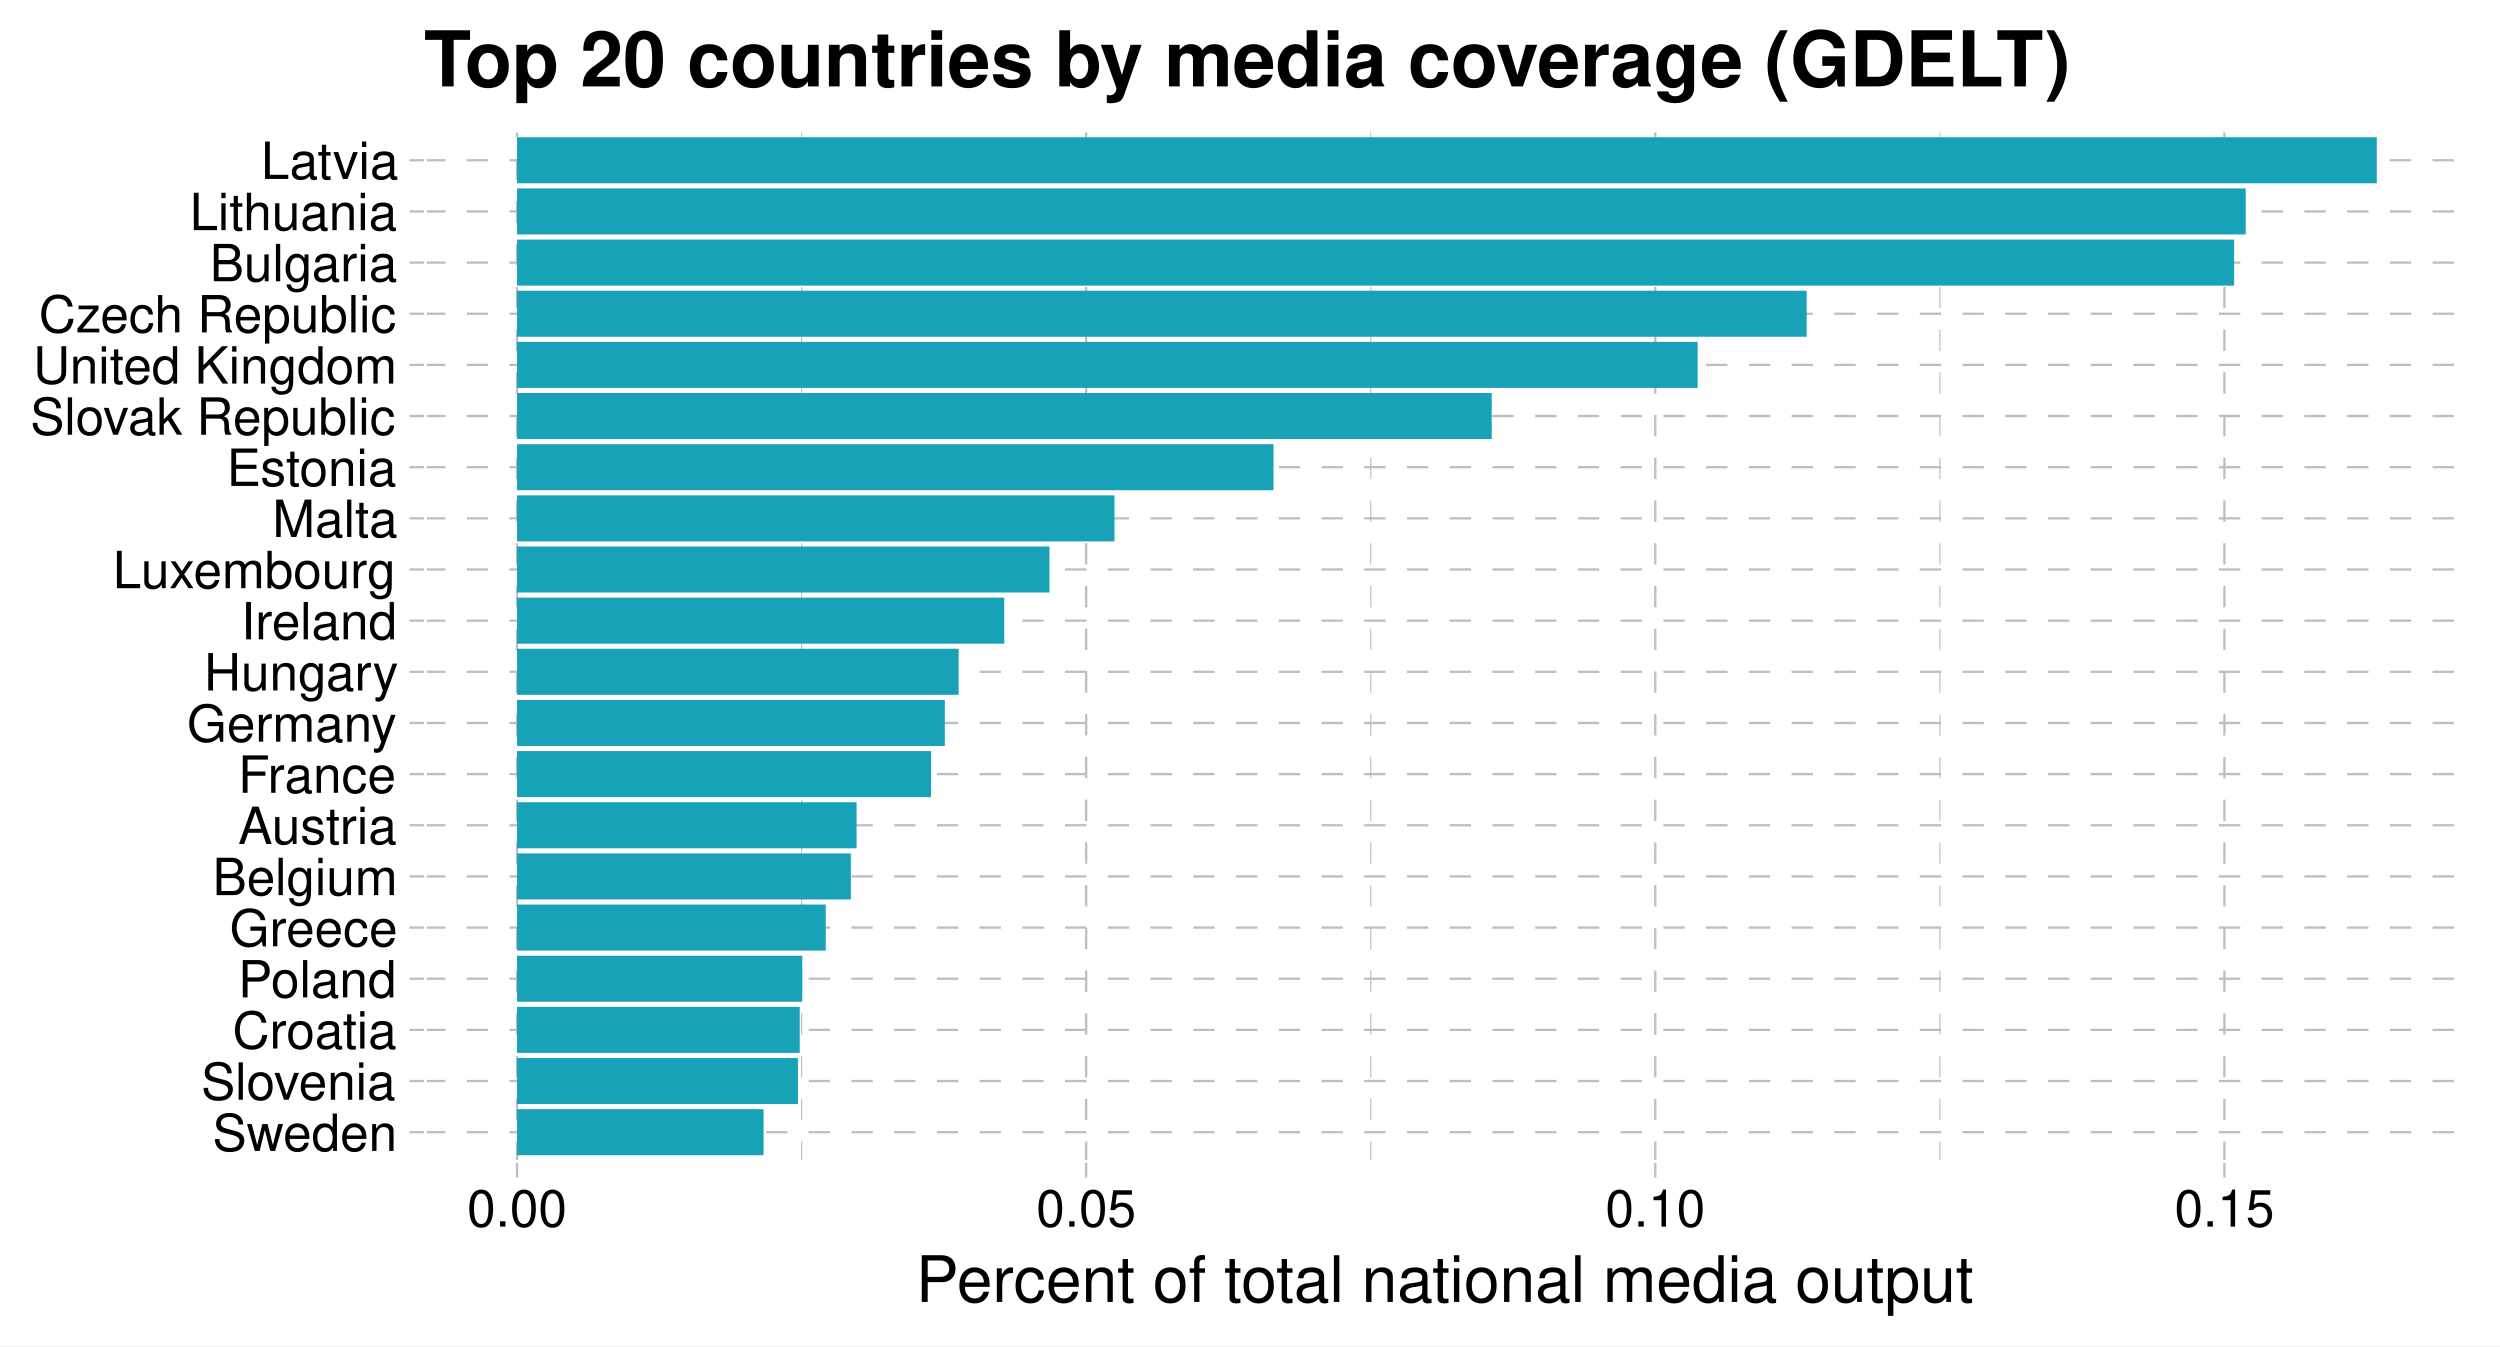
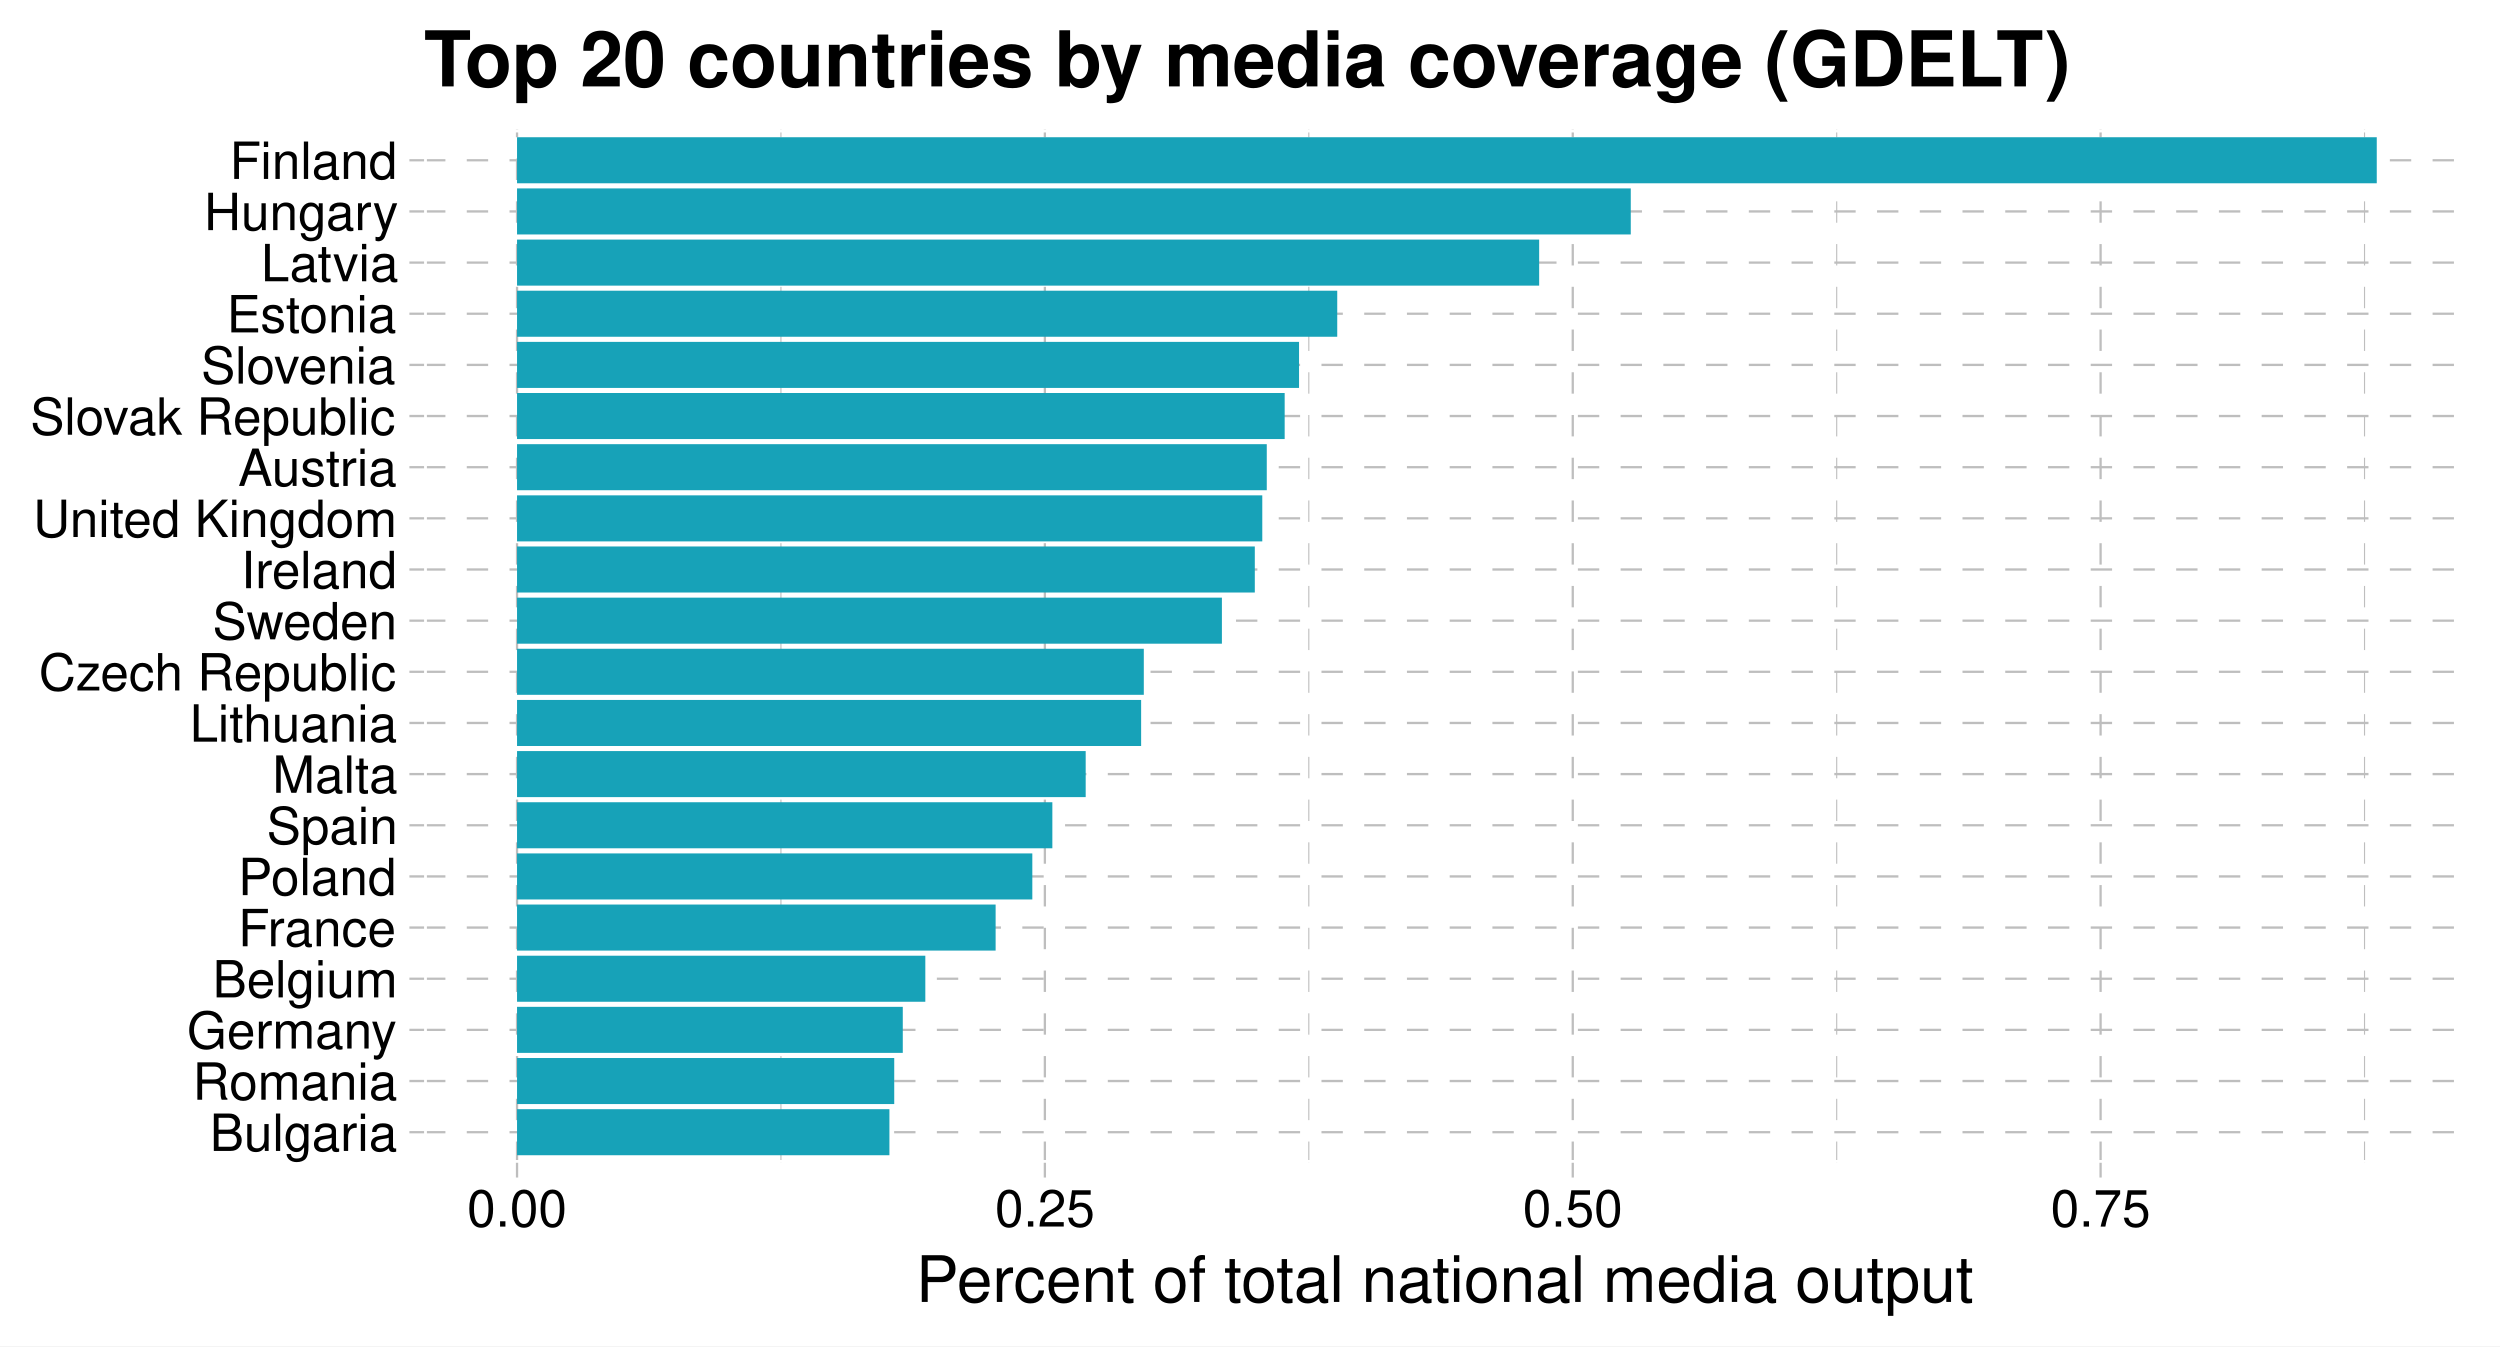
<svg xmlns="http://www.w3.org/2000/svg" viewBox="0 0 468.00 252.00">
  <defs>
    <style type="text/css">
    line, polyline, polygon, path, rect, circle {
      fill: none;
      stroke: #000000;
      stroke-linecap: round;
      stroke-linejoin: round;
      stroke-miterlimit: 10.00;
    }
  </style>
  </defs>
  <rect width="100%" height="100%" style="stroke: none; fill: #FFFFFF;" />
  <rect x="0.00" y="0.00" width="468.00" height="252.00" style="stroke-width: 1.07; stroke: none; fill: #FFFFFF;" />
  <defs>
    <clipPath id="cpNzkuMzh8NDYyLjMzfDIxNy42OXwyNC4yNg==">
      <rect x="79.38" y="24.26" width="382.95" height="193.43" />
    </clipPath>
  </defs>
  <rect x="79.38" y="24.26" width="382.95" height="193.43" style="stroke-width: 1.07; stroke: #FFFFFF;" clip-path="url(#cpNzkuMzh8NDYyLjMzfDIxNy42OXwyNC4yNg==)" />
-   <polyline points="150.06,217.69 150.06,24.26 " style="stroke-width: 0.21; stroke: #BEBEBE; stroke-dasharray: 4.00,4.00; stroke-linecap: butt;" clip-path="url(#cpNzkuMzh8NDYyLjMzfDIxNy42OXwyNC4yNg==)" />
-   <polyline points="256.60,217.69 256.60,24.26 " style="stroke-width: 0.21; stroke: #BEBEBE; stroke-dasharray: 4.00,4.00; stroke-linecap: butt;" clip-path="url(#cpNzkuMzh8NDYyLjMzfDIxNy42OXwyNC4yNg==)" />
-   <polyline points="363.14,217.69 363.14,24.26 " style="stroke-width: 0.21; stroke: #BEBEBE; stroke-dasharray: 4.00,4.00; stroke-linecap: butt;" clip-path="url(#cpNzkuMzh8NDYyLjMzfDIxNy42OXwyNC4yNg==)" />
+   <polyline points="146.19,217.69 146.19,24.26 " style="stroke-width: 0.21; stroke: #BEBEBE; stroke-dasharray: 4.00,4.00; stroke-linecap: butt;" clip-path="url(#cpNzkuMzh8NDYyLjMzfDIxNy42OXwyNC4yNg==)" />
+   <polyline points="245.01,217.69 245.01,24.26 " style="stroke-width: 0.21; stroke: #BEBEBE; stroke-dasharray: 4.00,4.00; stroke-linecap: butt;" clip-path="url(#cpNzkuMzh8NDYyLjMzfDIxNy42OXwyNC4yNg==)" />
+   <polyline points="343.83,217.69 343.83,24.26 " style="stroke-width: 0.21; stroke: #BEBEBE; stroke-dasharray: 4.00,4.00; stroke-linecap: butt;" clip-path="url(#cpNzkuMzh8NDYyLjMzfDIxNy42OXwyNC4yNg==)" />
+   <polyline points="442.64,217.69 442.64,24.26 " style="stroke-width: 0.21; stroke: #BEBEBE; stroke-dasharray: 4.00,4.00; stroke-linecap: butt;" clip-path="url(#cpNzkuMzh8NDYyLjMzfDIxNy42OXwyNC4yNg==)" />
  <polyline points="79.38,211.95 462.33,211.95 " style="stroke-width: 0.43; stroke: #BEBEBE; stroke-dasharray: 4.00,4.00; stroke-linecap: butt;" clip-path="url(#cpNzkuMzh8NDYyLjMzfDIxNy42OXwyNC4yNg==)" />
  <polyline points="79.38,202.37 462.33,202.37 " style="stroke-width: 0.43; stroke: #BEBEBE; stroke-dasharray: 4.00,4.00; stroke-linecap: butt;" clip-path="url(#cpNzkuMzh8NDYyLjMzfDIxNy42OXwyNC4yNg==)" />
  <polyline points="79.38,192.79 462.33,192.79 " style="stroke-width: 0.43; stroke: #BEBEBE; stroke-dasharray: 4.00,4.00; stroke-linecap: butt;" clip-path="url(#cpNzkuMzh8NDYyLjMzfDIxNy42OXwyNC4yNg==)" />
  <polyline points="79.38,183.22 462.33,183.22 " style="stroke-width: 0.43; stroke: #BEBEBE; stroke-dasharray: 4.00,4.00; stroke-linecap: butt;" clip-path="url(#cpNzkuMzh8NDYyLjMzfDIxNy42OXwyNC4yNg==)" />
  <polyline points="79.38,173.64 462.33,173.64 " style="stroke-width: 0.43; stroke: #BEBEBE; stroke-dasharray: 4.00,4.00; stroke-linecap: butt;" clip-path="url(#cpNzkuMzh8NDYyLjMzfDIxNy42OXwyNC4yNg==)" />
  <polyline points="79.38,164.07 462.33,164.07 " style="stroke-width: 0.43; stroke: #BEBEBE; stroke-dasharray: 4.00,4.00; stroke-linecap: butt;" clip-path="url(#cpNzkuMzh8NDYyLjMzfDIxNy42OXwyNC4yNg==)" />
  <polyline points="79.38,154.49 462.33,154.49 " style="stroke-width: 0.43; stroke: #BEBEBE; stroke-dasharray: 4.00,4.00; stroke-linecap: butt;" clip-path="url(#cpNzkuMzh8NDYyLjMzfDIxNy42OXwyNC4yNg==)" />
  <polyline points="79.38,144.91 462.33,144.91 " style="stroke-width: 0.43; stroke: #BEBEBE; stroke-dasharray: 4.00,4.00; stroke-linecap: butt;" clip-path="url(#cpNzkuMzh8NDYyLjMzfDIxNy42OXwyNC4yNg==)" />
  <polyline points="79.38,135.34 462.33,135.34 " style="stroke-width: 0.43; stroke: #BEBEBE; stroke-dasharray: 4.00,4.00; stroke-linecap: butt;" clip-path="url(#cpNzkuMzh8NDYyLjMzfDIxNy42OXwyNC4yNg==)" />
  <polyline points="79.38,125.76 462.33,125.76 " style="stroke-width: 0.43; stroke: #BEBEBE; stroke-dasharray: 4.00,4.00; stroke-linecap: butt;" clip-path="url(#cpNzkuMzh8NDYyLjMzfDIxNy42OXwyNC4yNg==)" />
  <polyline points="79.38,116.19 462.33,116.19 " style="stroke-width: 0.43; stroke: #BEBEBE; stroke-dasharray: 4.00,4.00; stroke-linecap: butt;" clip-path="url(#cpNzkuMzh8NDYyLjMzfDIxNy42OXwyNC4yNg==)" />
  <polyline points="79.38,106.61 462.33,106.61 " style="stroke-width: 0.43; stroke: #BEBEBE; stroke-dasharray: 4.00,4.00; stroke-linecap: butt;" clip-path="url(#cpNzkuMzh8NDYyLjMzfDIxNy42OXwyNC4yNg==)" />
  <polyline points="79.38,97.03 462.33,97.03 " style="stroke-width: 0.43; stroke: #BEBEBE; stroke-dasharray: 4.00,4.00; stroke-linecap: butt;" clip-path="url(#cpNzkuMzh8NDYyLjMzfDIxNy42OXwyNC4yNg==)" />
  <polyline points="79.38,87.46 462.33,87.46 " style="stroke-width: 0.43; stroke: #BEBEBE; stroke-dasharray: 4.00,4.00; stroke-linecap: butt;" clip-path="url(#cpNzkuMzh8NDYyLjMzfDIxNy42OXwyNC4yNg==)" />
  <polyline points="79.38,77.88 462.33,77.88 " style="stroke-width: 0.43; stroke: #BEBEBE; stroke-dasharray: 4.00,4.00; stroke-linecap: butt;" clip-path="url(#cpNzkuMzh8NDYyLjMzfDIxNy42OXwyNC4yNg==)" />
  <polyline points="79.38,68.31 462.33,68.31 " style="stroke-width: 0.43; stroke: #BEBEBE; stroke-dasharray: 4.00,4.00; stroke-linecap: butt;" clip-path="url(#cpNzkuMzh8NDYyLjMzfDIxNy42OXwyNC4yNg==)" />
  <polyline points="79.38,58.73 462.33,58.73 " style="stroke-width: 0.43; stroke: #BEBEBE; stroke-dasharray: 4.00,4.00; stroke-linecap: butt;" clip-path="url(#cpNzkuMzh8NDYyLjMzfDIxNy42OXwyNC4yNg==)" />
  <polyline points="79.38,49.16 462.33,49.16 " style="stroke-width: 0.43; stroke: #BEBEBE; stroke-dasharray: 4.00,4.00; stroke-linecap: butt;" clip-path="url(#cpNzkuMzh8NDYyLjMzfDIxNy42OXwyNC4yNg==)" />
  <polyline points="79.38,39.58 462.33,39.58 " style="stroke-width: 0.43; stroke: #BEBEBE; stroke-dasharray: 4.00,4.00; stroke-linecap: butt;" clip-path="url(#cpNzkuMzh8NDYyLjMzfDIxNy42OXwyNC4yNg==)" />
  <polyline points="79.38,30.00 462.33,30.00 " style="stroke-width: 0.43; stroke: #BEBEBE; stroke-dasharray: 4.00,4.00; stroke-linecap: butt;" clip-path="url(#cpNzkuMzh8NDYyLjMzfDIxNy42OXwyNC4yNg==)" />
  <polyline points="96.79,217.69 96.79,24.26 " style="stroke-width: 0.43; stroke: #BEBEBE; stroke-dasharray: 4.00,4.00; stroke-linecap: butt;" clip-path="url(#cpNzkuMzh8NDYyLjMzfDIxNy42OXwyNC4yNg==)" />
-   <polyline points="203.33,217.69 203.33,24.26 " style="stroke-width: 0.43; stroke: #BEBEBE; stroke-dasharray: 4.00,4.00; stroke-linecap: butt;" clip-path="url(#cpNzkuMzh8NDYyLjMzfDIxNy42OXwyNC4yNg==)" />
-   <polyline points="309.87,217.69 309.87,24.26 " style="stroke-width: 0.43; stroke: #BEBEBE; stroke-dasharray: 4.00,4.00; stroke-linecap: butt;" clip-path="url(#cpNzkuMzh8NDYyLjMzfDIxNy42OXwyNC4yNg==)" />
-   <polyline points="416.41,217.69 416.41,24.26 " style="stroke-width: 0.43; stroke: #BEBEBE; stroke-dasharray: 4.00,4.00; stroke-linecap: butt;" clip-path="url(#cpNzkuMzh8NDYyLjMzfDIxNy42OXwyNC4yNg==)" />
-   <rect x="96.79" y="207.64" width="46.15" height="8.62" style="stroke-width: 1.07; stroke: none; stroke-linecap: butt; fill: #17A2B8;" clip-path="url(#cpNzkuMzh8NDYyLjMzfDIxNy42OXwyNC4yNg==)" />
-   <rect x="96.79" y="198.06" width="52.58" height="8.62" style="stroke-width: 1.07; stroke: none; stroke-linecap: butt; fill: #17A2B8;" clip-path="url(#cpNzkuMzh8NDYyLjMzfDIxNy42OXwyNC4yNg==)" />
-   <rect x="96.79" y="188.48" width="52.92" height="8.62" style="stroke-width: 1.07; stroke: none; stroke-linecap: butt; fill: #17A2B8;" clip-path="url(#cpNzkuMzh8NDYyLjMzfDIxNy42OXwyNC4yNg==)" />
-   <rect x="96.79" y="178.91" width="53.40" height="8.62" style="stroke-width: 1.07; stroke: none; stroke-linecap: butt; fill: #17A2B8;" clip-path="url(#cpNzkuMzh8NDYyLjMzfDIxNy42OXwyNC4yNg==)" />
-   <rect x="96.79" y="169.33" width="57.79" height="8.62" style="stroke-width: 1.07; stroke: none; stroke-linecap: butt; fill: #17A2B8;" clip-path="url(#cpNzkuMzh8NDYyLjMzfDIxNy42OXwyNC4yNg==)" />
-   <rect x="96.79" y="159.76" width="62.49" height="8.62" style="stroke-width: 1.07; stroke: none; stroke-linecap: butt; fill: #17A2B8;" clip-path="url(#cpNzkuMzh8NDYyLjMzfDIxNy42OXwyNC4yNg==)" />
-   <rect x="96.79" y="150.18" width="63.56" height="8.62" style="stroke-width: 1.07; stroke: none; stroke-linecap: butt; fill: #17A2B8;" clip-path="url(#cpNzkuMzh8NDYyLjMzfDIxNy42OXwyNC4yNg==)" />
-   <rect x="96.79" y="140.60" width="77.50" height="8.62" style="stroke-width: 1.07; stroke: none; stroke-linecap: butt; fill: #17A2B8;" clip-path="url(#cpNzkuMzh8NDYyLjMzfDIxNy42OXwyNC4yNg==)" />
-   <rect x="96.79" y="131.03" width="80.08" height="8.62" style="stroke-width: 1.07; stroke: none; stroke-linecap: butt; fill: #17A2B8;" clip-path="url(#cpNzkuMzh8NDYyLjMzfDIxNy42OXwyNC4yNg==)" />
-   <rect x="96.79" y="121.45" width="82.67" height="8.62" style="stroke-width: 1.07; stroke: none; stroke-linecap: butt; fill: #17A2B8;" clip-path="url(#cpNzkuMzh8NDYyLjMzfDIxNy42OXwyNC4yNg==)" />
-   <rect x="96.79" y="111.88" width="91.21" height="8.62" style="stroke-width: 1.07; stroke: none; stroke-linecap: butt; fill: #17A2B8;" clip-path="url(#cpNzkuMzh8NDYyLjMzfDIxNy42OXwyNC4yNg==)" />
-   <rect x="96.79" y="102.30" width="99.67" height="8.62" style="stroke-width: 1.07; stroke: none; stroke-linecap: butt; fill: #17A2B8;" clip-path="url(#cpNzkuMzh8NDYyLjMzfDIxNy42OXwyNC4yNg==)" />
-   <rect x="96.79" y="92.73" width="111.84" height="8.62" style="stroke-width: 1.07; stroke: none; stroke-linecap: butt; fill: #17A2B8;" clip-path="url(#cpNzkuMzh8NDYyLjMzfDIxNy42OXwyNC4yNg==)" />
-   <rect x="96.79" y="83.15" width="141.61" height="8.62" style="stroke-width: 1.07; stroke: none; stroke-linecap: butt; fill: #17A2B8;" clip-path="url(#cpNzkuMzh8NDYyLjMzfDIxNy42OXwyNC4yNg==)" />
-   <rect x="96.79" y="73.57" width="182.46" height="8.62" style="stroke-width: 1.07; stroke: none; stroke-linecap: butt; fill: #17A2B8;" clip-path="url(#cpNzkuMzh8NDYyLjMzfDIxNy42OXwyNC4yNg==)" />
-   <rect x="96.79" y="64.00" width="221.01" height="8.62" style="stroke-width: 1.07; stroke: none; stroke-linecap: butt; fill: #17A2B8;" clip-path="url(#cpNzkuMzh8NDYyLjMzfDIxNy42OXwyNC4yNg==)" />
-   <rect x="96.79" y="54.42" width="241.42" height="8.62" style="stroke-width: 1.07; stroke: none; stroke-linecap: butt; fill: #17A2B8;" clip-path="url(#cpNzkuMzh8NDYyLjMzfDIxNy42OXwyNC4yNg==)" />
-   <rect x="96.79" y="44.85" width="321.44" height="8.62" style="stroke-width: 1.07; stroke: none; stroke-linecap: butt; fill: #17A2B8;" clip-path="url(#cpNzkuMzh8NDYyLjMzfDIxNy42OXwyNC4yNg==)" />
-   <rect x="96.79" y="35.27" width="323.61" height="8.62" style="stroke-width: 1.07; stroke: none; stroke-linecap: butt; fill: #17A2B8;" clip-path="url(#cpNzkuMzh8NDYyLjMzfDIxNy42OXwyNC4yNg==)" />
+   <polyline points="195.60,217.69 195.60,24.26 " style="stroke-width: 0.43; stroke: #BEBEBE; stroke-dasharray: 4.00,4.00; stroke-linecap: butt;" clip-path="url(#cpNzkuMzh8NDYyLjMzfDIxNy42OXwyNC4yNg==)" />
+   <polyline points="294.42,217.69 294.42,24.26 " style="stroke-width: 0.43; stroke: #BEBEBE; stroke-dasharray: 4.00,4.00; stroke-linecap: butt;" clip-path="url(#cpNzkuMzh8NDYyLjMzfDIxNy42OXwyNC4yNg==)" />
+   <polyline points="393.23,217.69 393.23,24.26 " style="stroke-width: 0.43; stroke: #BEBEBE; stroke-dasharray: 4.00,4.00; stroke-linecap: butt;" clip-path="url(#cpNzkuMzh8NDYyLjMzfDIxNy42OXwyNC4yNg==)" />
+   <rect x="96.79" y="207.64" width="69.71" height="8.62" style="stroke-width: 1.07; stroke: none; stroke-linecap: butt; fill: #17A2B8;" clip-path="url(#cpNzkuMzh8NDYyLjMzfDIxNy42OXwyNC4yNg==)" />
+   <rect x="96.79" y="198.06" width="70.61" height="8.62" style="stroke-width: 1.07; stroke: none; stroke-linecap: butt; fill: #17A2B8;" clip-path="url(#cpNzkuMzh8NDYyLjMzfDIxNy42OXwyNC4yNg==)" />
+   <rect x="96.79" y="188.48" width="72.21" height="8.62" style="stroke-width: 1.07; stroke: none; stroke-linecap: butt; fill: #17A2B8;" clip-path="url(#cpNzkuMzh8NDYyLjMzfDIxNy42OXwyNC4yNg==)" />
+   <rect x="96.79" y="178.91" width="76.43" height="8.62" style="stroke-width: 1.07; stroke: none; stroke-linecap: butt; fill: #17A2B8;" clip-path="url(#cpNzkuMzh8NDYyLjMzfDIxNy42OXwyNC4yNg==)" />
+   <rect x="96.79" y="169.33" width="89.59" height="8.62" style="stroke-width: 1.07; stroke: none; stroke-linecap: butt; fill: #17A2B8;" clip-path="url(#cpNzkuMzh8NDYyLjMzfDIxNy42OXwyNC4yNg==)" />
+   <rect x="96.79" y="159.76" width="96.46" height="8.62" style="stroke-width: 1.07; stroke: none; stroke-linecap: butt; fill: #17A2B8;" clip-path="url(#cpNzkuMzh8NDYyLjMzfDIxNy42OXwyNC4yNg==)" />
+   <rect x="96.79" y="150.18" width="100.21" height="8.62" style="stroke-width: 1.07; stroke: none; stroke-linecap: butt; fill: #17A2B8;" clip-path="url(#cpNzkuMzh8NDYyLjMzfDIxNy42OXwyNC4yNg==)" />
+   <rect x="96.79" y="140.60" width="106.45" height="8.62" style="stroke-width: 1.07; stroke: none; stroke-linecap: butt; fill: #17A2B8;" clip-path="url(#cpNzkuMzh8NDYyLjMzfDIxNy42OXwyNC4yNg==)" />
+   <rect x="96.79" y="131.03" width="116.83" height="8.62" style="stroke-width: 1.07; stroke: none; stroke-linecap: butt; fill: #17A2B8;" clip-path="url(#cpNzkuMzh8NDYyLjMzfDIxNy42OXwyNC4yNg==)" />
+   <rect x="96.79" y="121.45" width="117.33" height="8.62" style="stroke-width: 1.07; stroke: none; stroke-linecap: butt; fill: #17A2B8;" clip-path="url(#cpNzkuMzh8NDYyLjMzfDIxNy42OXwyNC4yNg==)" />
+   <rect x="96.79" y="111.88" width="131.95" height="8.62" style="stroke-width: 1.07; stroke: none; stroke-linecap: butt; fill: #17A2B8;" clip-path="url(#cpNzkuMzh8NDYyLjMzfDIxNy42OXwyNC4yNg==)" />
+   <rect x="96.79" y="102.30" width="138.11" height="8.62" style="stroke-width: 1.07; stroke: none; stroke-linecap: butt; fill: #17A2B8;" clip-path="url(#cpNzkuMzh8NDYyLjMzfDIxNy42OXwyNC4yNg==)" />
+   <rect x="96.79" y="92.73" width="139.51" height="8.62" style="stroke-width: 1.07; stroke: none; stroke-linecap: butt; fill: #17A2B8;" clip-path="url(#cpNzkuMzh8NDYyLjMzfDIxNy42OXwyNC4yNg==)" />
+   <rect x="96.79" y="83.15" width="140.35" height="8.62" style="stroke-width: 1.07; stroke: none; stroke-linecap: butt; fill: #17A2B8;" clip-path="url(#cpNzkuMzh8NDYyLjMzfDIxNy42OXwyNC4yNg==)" />
+   <rect x="96.79" y="73.57" width="143.70" height="8.62" style="stroke-width: 1.07; stroke: none; stroke-linecap: butt; fill: #17A2B8;" clip-path="url(#cpNzkuMzh8NDYyLjMzfDIxNy42OXwyNC4yNg==)" />
+   <rect x="96.79" y="64.00" width="146.39" height="8.62" style="stroke-width: 1.07; stroke: none; stroke-linecap: butt; fill: #17A2B8;" clip-path="url(#cpNzkuMzh8NDYyLjMzfDIxNy42OXwyNC4yNg==)" />
+   <rect x="96.79" y="54.42" width="153.54" height="8.62" style="stroke-width: 1.07; stroke: none; stroke-linecap: butt; fill: #17A2B8;" clip-path="url(#cpNzkuMzh8NDYyLjMzfDIxNy42OXwyNC4yNg==)" />
+   <rect x="96.79" y="44.85" width="191.34" height="8.62" style="stroke-width: 1.07; stroke: none; stroke-linecap: butt; fill: #17A2B8;" clip-path="url(#cpNzkuMzh8NDYyLjMzfDIxNy42OXwyNC4yNg==)" />
+   <rect x="96.79" y="35.27" width="208.49" height="8.62" style="stroke-width: 1.07; stroke: none; stroke-linecap: butt; fill: #17A2B8;" clip-path="url(#cpNzkuMzh8NDYyLjMzfDIxNy42OXwyNC4yNg==)" />
  <rect x="96.79" y="25.69" width="348.14" height="8.62" style="stroke-width: 1.07; stroke: none; stroke-linecap: butt; fill: #17A2B8;" clip-path="url(#cpNzkuMzh8NDYyLjMzfDIxNy42OXwyNC4yNg==)" />
  <rect x="79.38" y="24.26" width="382.95" height="193.43" style="stroke-width: 1.07; stroke: #FFFFFF;" clip-path="url(#cpNzkuMzh8NDYyLjMzfDIxNy42OXwyNC4yNg==)" />
  <defs>
    <clipPath id="cpMC4wMHw0NjguMDB8MjUyLjAwfDAuMDA=">
      <rect x="0.00" y="0.00" width="468.00" height="252.00" />
    </clipPath>
  </defs>
  <g clip-path="url(#cpMC4wMHw0NjguMDB8MjUyLjAwfDAuMDA=)">
-     <text x="39.78" y="215.45" style="font-size: 9.60px; font-family: Nimbus Sans L;" textLength="34.66px" lengthAdjust="spacingAndGlyphs">Sweden</text>
+     <text x="39.26" y="215.45" style="font-size: 9.60px; font-family: Nimbus Sans L;" textLength="35.19px" lengthAdjust="spacingAndGlyphs">Bulgaria</text>
  </g>
  <g clip-path="url(#cpMC4wMHw0NjguMDB8MjUyLjAwfDAuMDA=)">
-     <text x="37.65" y="205.87" style="font-size: 9.60px; font-family: Nimbus Sans L;" textLength="36.79px" lengthAdjust="spacingAndGlyphs">Slovenia</text>
+     <text x="36.06" y="205.87" style="font-size: 9.60px; font-family: Nimbus Sans L;" textLength="38.38px" lengthAdjust="spacingAndGlyphs">Romania</text>
  </g>
  <g clip-path="url(#cpMC4wMHw0NjguMDB8MjUyLjAwfDAuMDA=)">
-     <text x="43.53" y="196.29" style="font-size: 9.60px; font-family: Nimbus Sans L;" textLength="30.92px" lengthAdjust="spacingAndGlyphs">Croatia</text>
+     <text x="35.00" y="196.29" style="font-size: 9.60px; font-family: Nimbus Sans L;" textLength="39.45px" lengthAdjust="spacingAndGlyphs">Germany</text>
  </g>
  <g clip-path="url(#cpMC4wMHw0NjguMDB8MjUyLjAwfDAuMDA=)">
-     <text x="44.58" y="186.72" style="font-size: 9.60px; font-family: Nimbus Sans L;" textLength="29.87px" lengthAdjust="spacingAndGlyphs">Poland</text>
+     <text x="39.79" y="186.72" style="font-size: 9.60px; font-family: Nimbus Sans L;" textLength="34.65px" lengthAdjust="spacingAndGlyphs">Belgium</text>
  </g>
  <g clip-path="url(#cpMC4wMHw0NjguMDB8MjUyLjAwfDAuMDA=)">
-     <text x="42.99" y="177.14" style="font-size: 9.60px; font-family: Nimbus Sans L;" textLength="31.46px" lengthAdjust="spacingAndGlyphs">Greece</text>
+     <text x="44.59" y="177.14" style="font-size: 9.60px; font-family: Nimbus Sans L;" textLength="29.86px" lengthAdjust="spacingAndGlyphs">France</text>
  </g>
  <g clip-path="url(#cpMC4wMHw0NjguMDB8MjUyLjAwfDAuMDA=)">
-     <text x="39.79" y="167.57" style="font-size: 9.60px; font-family: Nimbus Sans L;" textLength="34.65px" lengthAdjust="spacingAndGlyphs">Belgium</text>
+     <text x="44.58" y="167.57" style="font-size: 9.60px; font-family: Nimbus Sans L;" textLength="29.87px" lengthAdjust="spacingAndGlyphs">Poland</text>
  </g>
  <g clip-path="url(#cpMC4wMHw0NjguMDB8MjUyLjAwfDAuMDA=)">
-     <text x="44.59" y="157.99" style="font-size: 9.60px; font-family: Nimbus Sans L;" textLength="29.86px" lengthAdjust="spacingAndGlyphs">Austria</text>
+     <text x="49.92" y="157.99" style="font-size: 9.60px; font-family: Nimbus Sans L;" textLength="24.53px" lengthAdjust="spacingAndGlyphs">Spain</text>
  </g>
  <g clip-path="url(#cpMC4wMHw0NjguMDB8MjUyLjAwfDAuMDA=)">
-     <text x="44.59" y="148.41" style="font-size: 9.60px; font-family: Nimbus Sans L;" textLength="29.86px" lengthAdjust="spacingAndGlyphs">France</text>
+     <text x="50.99" y="148.41" style="font-size: 9.60px; font-family: Nimbus Sans L;" textLength="23.46px" lengthAdjust="spacingAndGlyphs">Malta</text>
  </g>
  <g clip-path="url(#cpMC4wMHw0NjguMDB8MjUyLjAwfDAuMDA=)">
-     <text x="35.00" y="138.84" style="font-size: 9.60px; font-family: Nimbus Sans L;" textLength="39.45px" lengthAdjust="spacingAndGlyphs">Germany</text>
+     <text x="35.52" y="138.84" style="font-size: 9.60px; font-family: Nimbus Sans L;" textLength="38.93px" lengthAdjust="spacingAndGlyphs">Lithuania</text>
  </g>
  <g clip-path="url(#cpMC4wMHw0NjguMDB8MjUyLjAwfDAuMDA=)">
-     <text x="38.19" y="129.26" style="font-size: 9.60px; font-family: Nimbus Sans L;" textLength="36.25px" lengthAdjust="spacingAndGlyphs">Hungary</text>
+     <text x="7.27" y="129.26" style="font-size: 9.60px; font-family: Nimbus Sans L;" textLength="67.18px" lengthAdjust="spacingAndGlyphs">Czech Republic</text>
  </g>
  <g clip-path="url(#cpMC4wMHw0NjguMDB8MjUyLjAwfDAuMDA=)">
-     <text x="45.12" y="119.69" style="font-size: 9.60px; font-family: Nimbus Sans L;" textLength="29.33px" lengthAdjust="spacingAndGlyphs">Ireland</text>
+     <text x="39.78" y="119.69" style="font-size: 9.60px; font-family: Nimbus Sans L;" textLength="34.66px" lengthAdjust="spacingAndGlyphs">Sweden</text>
  </g>
  <g clip-path="url(#cpMC4wMHw0NjguMDB8MjUyLjAwfDAuMDA=)">
-     <text x="21.12" y="110.11" style="font-size: 9.60px; font-family: Nimbus Sans L;" textLength="53.32px" lengthAdjust="spacingAndGlyphs">Luxembourg</text>
+     <text x="45.12" y="110.11" style="font-size: 9.60px; font-family: Nimbus Sans L;" textLength="29.33px" lengthAdjust="spacingAndGlyphs">Ireland</text>
  </g>
  <g clip-path="url(#cpMC4wMHw0NjguMDB8MjUyLjAwfDAuMDA=)">
-     <text x="50.99" y="100.53" style="font-size: 9.60px; font-family: Nimbus Sans L;" textLength="23.46px" lengthAdjust="spacingAndGlyphs">Malta</text>
+     <text x="6.20" y="100.53" style="font-size: 9.60px; font-family: Nimbus Sans L;" textLength="68.25px" lengthAdjust="spacingAndGlyphs">United Kingdom</text>
  </g>
  <g clip-path="url(#cpMC4wMHw0NjguMDB8MjUyLjAwfDAuMDA=)">
-     <text x="42.45" y="90.96" style="font-size: 9.60px; font-family: Nimbus Sans L;" textLength="32.00px" lengthAdjust="spacingAndGlyphs">Estonia</text>
+     <text x="44.59" y="90.96" style="font-size: 9.60px; font-family: Nimbus Sans L;" textLength="29.86px" lengthAdjust="spacingAndGlyphs">Austria</text>
  </g>
  <g clip-path="url(#cpMC4wMHw0NjguMDB8MjUyLjAwfDAuMDA=)">
    <text x="5.67" y="81.38" style="font-size: 9.60px; font-family: Nimbus Sans L;" textLength="68.78px" lengthAdjust="spacingAndGlyphs">Slovak Republic</text>
  </g>
  <g clip-path="url(#cpMC4wMHw0NjguMDB8MjUyLjAwfDAuMDA=)">
-     <text x="6.20" y="71.81" style="font-size: 9.60px; font-family: Nimbus Sans L;" textLength="68.25px" lengthAdjust="spacingAndGlyphs">United Kingdom</text>
+     <text x="37.65" y="71.81" style="font-size: 9.60px; font-family: Nimbus Sans L;" textLength="36.79px" lengthAdjust="spacingAndGlyphs">Slovenia</text>
  </g>
  <g clip-path="url(#cpMC4wMHw0NjguMDB8MjUyLjAwfDAuMDA=)">
-     <text x="7.27" y="62.23" style="font-size: 9.60px; font-family: Nimbus Sans L;" textLength="67.18px" lengthAdjust="spacingAndGlyphs">Czech Republic</text>
+     <text x="42.45" y="62.23" style="font-size: 9.60px; font-family: Nimbus Sans L;" textLength="32.00px" lengthAdjust="spacingAndGlyphs">Estonia</text>
  </g>
  <g clip-path="url(#cpMC4wMHw0NjguMDB8MjUyLjAwfDAuMDA=)">
-     <text x="39.26" y="52.66" style="font-size: 9.60px; font-family: Nimbus Sans L;" textLength="35.19px" lengthAdjust="spacingAndGlyphs">Bulgaria</text>
+     <text x="48.85" y="52.66" style="font-size: 9.60px; font-family: Nimbus Sans L;" textLength="25.60px" lengthAdjust="spacingAndGlyphs">Latvia</text>
  </g>
  <g clip-path="url(#cpMC4wMHw0NjguMDB8MjUyLjAwfDAuMDA=)">
-     <text x="35.52" y="43.08" style="font-size: 9.60px; font-family: Nimbus Sans L;" textLength="38.93px" lengthAdjust="spacingAndGlyphs">Lithuania</text>
+     <text x="38.19" y="43.08" style="font-size: 9.60px; font-family: Nimbus Sans L;" textLength="36.25px" lengthAdjust="spacingAndGlyphs">Hungary</text>
  </g>
  <g clip-path="url(#cpMC4wMHw0NjguMDB8MjUyLjAwfDAuMDA=)">
-     <text x="48.85" y="33.50" style="font-size: 9.60px; font-family: Nimbus Sans L;" textLength="25.60px" lengthAdjust="spacingAndGlyphs">Latvia</text>
+     <text x="42.99" y="33.50" style="font-size: 9.60px; font-family: Nimbus Sans L;" textLength="31.46px" lengthAdjust="spacingAndGlyphs">Finland</text>
  </g>
  <polyline points="76.64,211.95 79.38,211.95 " style="stroke-width: 0.43; stroke: #BEBEBE; stroke-linecap: butt;" clip-path="url(#cpMC4wMHw0NjguMDB8MjUyLjAwfDAuMDA=)" />
  <polyline points="76.64,202.37 79.38,202.37 " style="stroke-width: 0.43; stroke: #BEBEBE; stroke-linecap: butt;" clip-path="url(#cpMC4wMHw0NjguMDB8MjUyLjAwfDAuMDA=)" />
  <polyline points="76.64,192.79 79.38,192.79 " style="stroke-width: 0.43; stroke: #BEBEBE; stroke-linecap: butt;" clip-path="url(#cpMC4wMHw0NjguMDB8MjUyLjAwfDAuMDA=)" />
  <polyline points="76.64,183.22 79.38,183.22 " style="stroke-width: 0.43; stroke: #BEBEBE; stroke-linecap: butt;" clip-path="url(#cpMC4wMHw0NjguMDB8MjUyLjAwfDAuMDA=)" />
  <polyline points="76.64,173.64 79.38,173.64 " style="stroke-width: 0.43; stroke: #BEBEBE; stroke-linecap: butt;" clip-path="url(#cpMC4wMHw0NjguMDB8MjUyLjAwfDAuMDA=)" />
  <polyline points="76.64,164.07 79.38,164.07 " style="stroke-width: 0.43; stroke: #BEBEBE; stroke-linecap: butt;" clip-path="url(#cpMC4wMHw0NjguMDB8MjUyLjAwfDAuMDA=)" />
  <polyline points="76.64,154.49 79.38,154.49 " style="stroke-width: 0.43; stroke: #BEBEBE; stroke-linecap: butt;" clip-path="url(#cpMC4wMHw0NjguMDB8MjUyLjAwfDAuMDA=)" />
  <polyline points="76.64,144.91 79.38,144.91 " style="stroke-width: 0.43; stroke: #BEBEBE; stroke-linecap: butt;" clip-path="url(#cpMC4wMHw0NjguMDB8MjUyLjAwfDAuMDA=)" />
  <polyline points="76.64,135.34 79.38,135.34 " style="stroke-width: 0.43; stroke: #BEBEBE; stroke-linecap: butt;" clip-path="url(#cpMC4wMHw0NjguMDB8MjUyLjAwfDAuMDA=)" />
  <polyline points="76.64,125.76 79.38,125.76 " style="stroke-width: 0.43; stroke: #BEBEBE; stroke-linecap: butt;" clip-path="url(#cpMC4wMHw0NjguMDB8MjUyLjAwfDAuMDA=)" />
  <polyline points="76.64,116.19 79.38,116.19 " style="stroke-width: 0.43; stroke: #BEBEBE; stroke-linecap: butt;" clip-path="url(#cpMC4wMHw0NjguMDB8MjUyLjAwfDAuMDA=)" />
  <polyline points="76.64,106.61 79.38,106.61 " style="stroke-width: 0.43; stroke: #BEBEBE; stroke-linecap: butt;" clip-path="url(#cpMC4wMHw0NjguMDB8MjUyLjAwfDAuMDA=)" />
  <polyline points="76.64,97.03 79.38,97.03 " style="stroke-width: 0.43; stroke: #BEBEBE; stroke-linecap: butt;" clip-path="url(#cpMC4wMHw0NjguMDB8MjUyLjAwfDAuMDA=)" />
  <polyline points="76.64,87.46 79.38,87.46 " style="stroke-width: 0.43; stroke: #BEBEBE; stroke-linecap: butt;" clip-path="url(#cpMC4wMHw0NjguMDB8MjUyLjAwfDAuMDA=)" />
  <polyline points="76.64,77.88 79.38,77.88 " style="stroke-width: 0.43; stroke: #BEBEBE; stroke-linecap: butt;" clip-path="url(#cpMC4wMHw0NjguMDB8MjUyLjAwfDAuMDA=)" />
  <polyline points="76.64,68.31 79.38,68.31 " style="stroke-width: 0.43; stroke: #BEBEBE; stroke-linecap: butt;" clip-path="url(#cpMC4wMHw0NjguMDB8MjUyLjAwfDAuMDA=)" />
  <polyline points="76.64,58.73 79.38,58.73 " style="stroke-width: 0.43; stroke: #BEBEBE; stroke-linecap: butt;" clip-path="url(#cpMC4wMHw0NjguMDB8MjUyLjAwfDAuMDA=)" />
  <polyline points="76.64,49.16 79.38,49.16 " style="stroke-width: 0.43; stroke: #BEBEBE; stroke-linecap: butt;" clip-path="url(#cpMC4wMHw0NjguMDB8MjUyLjAwfDAuMDA=)" />
  <polyline points="76.64,39.58 79.38,39.58 " style="stroke-width: 0.43; stroke: #BEBEBE; stroke-linecap: butt;" clip-path="url(#cpMC4wMHw0NjguMDB8MjUyLjAwfDAuMDA=)" />
  <polyline points="76.64,30.00 79.38,30.00 " style="stroke-width: 0.43; stroke: #BEBEBE; stroke-linecap: butt;" clip-path="url(#cpMC4wMHw0NjguMDB8MjUyLjAwfDAuMDA=)" />
  <polyline points="96.79,220.43 96.79,217.69 " style="stroke-width: 0.43; stroke: #BEBEBE; stroke-linecap: butt;" clip-path="url(#cpMC4wMHw0NjguMDB8MjUyLjAwfDAuMDA=)" />
-   <polyline points="203.33,220.43 203.33,217.69 " style="stroke-width: 0.43; stroke: #BEBEBE; stroke-linecap: butt;" clip-path="url(#cpMC4wMHw0NjguMDB8MjUyLjAwfDAuMDA=)" />
-   <polyline points="309.87,220.43 309.87,217.69 " style="stroke-width: 0.43; stroke: #BEBEBE; stroke-linecap: butt;" clip-path="url(#cpMC4wMHw0NjguMDB8MjUyLjAwfDAuMDA=)" />
-   <polyline points="416.41,220.43 416.41,217.69 " style="stroke-width: 0.43; stroke: #BEBEBE; stroke-linecap: butt;" clip-path="url(#cpMC4wMHw0NjguMDB8MjUyLjAwfDAuMDA=)" />
+   <polyline points="195.60,220.43 195.60,217.69 " style="stroke-width: 0.43; stroke: #BEBEBE; stroke-linecap: butt;" clip-path="url(#cpMC4wMHw0NjguMDB8MjUyLjAwfDAuMDA=)" />
+   <polyline points="294.42,220.43 294.42,217.69 " style="stroke-width: 0.43; stroke: #BEBEBE; stroke-linecap: butt;" clip-path="url(#cpMC4wMHw0NjguMDB8MjUyLjAwfDAuMDA=)" />
+   <polyline points="393.23,220.43 393.23,217.69 " style="stroke-width: 0.43; stroke: #BEBEBE; stroke-linecap: butt;" clip-path="url(#cpMC4wMHw0NjguMDB8MjUyLjAwfDAuMDA=)" />
  <g clip-path="url(#cpMC4wMHw0NjguMDB8MjUyLjAwfDAuMDA=)">
    <text x="87.45" y="229.62" style="font-size: 9.60px; font-family: Nimbus Sans L;" textLength="18.67px" lengthAdjust="spacingAndGlyphs">0.00</text>
  </g>
  <g clip-path="url(#cpMC4wMHw0NjguMDB8MjUyLjAwfDAuMDA=)">
-     <text x="193.99" y="229.62" style="font-size: 9.60px; font-family: Nimbus Sans L;" textLength="18.67px" lengthAdjust="spacingAndGlyphs">0.05</text>
+     <text x="186.27" y="229.62" style="font-size: 9.60px; font-family: Nimbus Sans L;" textLength="18.67px" lengthAdjust="spacingAndGlyphs">0.25</text>
  </g>
  <g clip-path="url(#cpMC4wMHw0NjguMDB8MjUyLjAwfDAuMDA=)">
-     <text x="300.54" y="229.62" style="font-size: 9.60px; font-family: Nimbus Sans L;" textLength="18.67px" lengthAdjust="spacingAndGlyphs">0.10</text>
+     <text x="285.08" y="229.62" style="font-size: 9.60px; font-family: Nimbus Sans L;" textLength="18.67px" lengthAdjust="spacingAndGlyphs">0.50</text>
  </g>
  <g clip-path="url(#cpMC4wMHw0NjguMDB8MjUyLjAwfDAuMDA=)">
-     <text x="407.08" y="229.62" style="font-size: 9.60px; font-family: Nimbus Sans L;" textLength="18.67px" lengthAdjust="spacingAndGlyphs">0.15</text>
+     <text x="383.90" y="229.62" style="font-size: 9.60px; font-family: Nimbus Sans L;" textLength="18.67px" lengthAdjust="spacingAndGlyphs">0.75</text>
  </g>
  <g clip-path="url(#cpMC4wMHw0NjguMDB8MjUyLjAwfDAuMDA=)">
    <text x="171.46" y="243.72" style="font-size: 12.00px; font-family: Nimbus Sans L;" textLength="198.78px" lengthAdjust="spacingAndGlyphs">Percent of total national media output</text>
  </g>
  <g clip-path="url(#cpMC4wMHw0NjguMDB8MjUyLjAwfDAuMDA=)">
    <text x="79.38" y="16.17" style="font-size: 14.40px; font-weight: bold; font-family: Nimbus Sans L;" textLength="311.42px" lengthAdjust="spacingAndGlyphs">Top 20 countries by media coverage (GDELT)</text>
  </g>
</svg>
